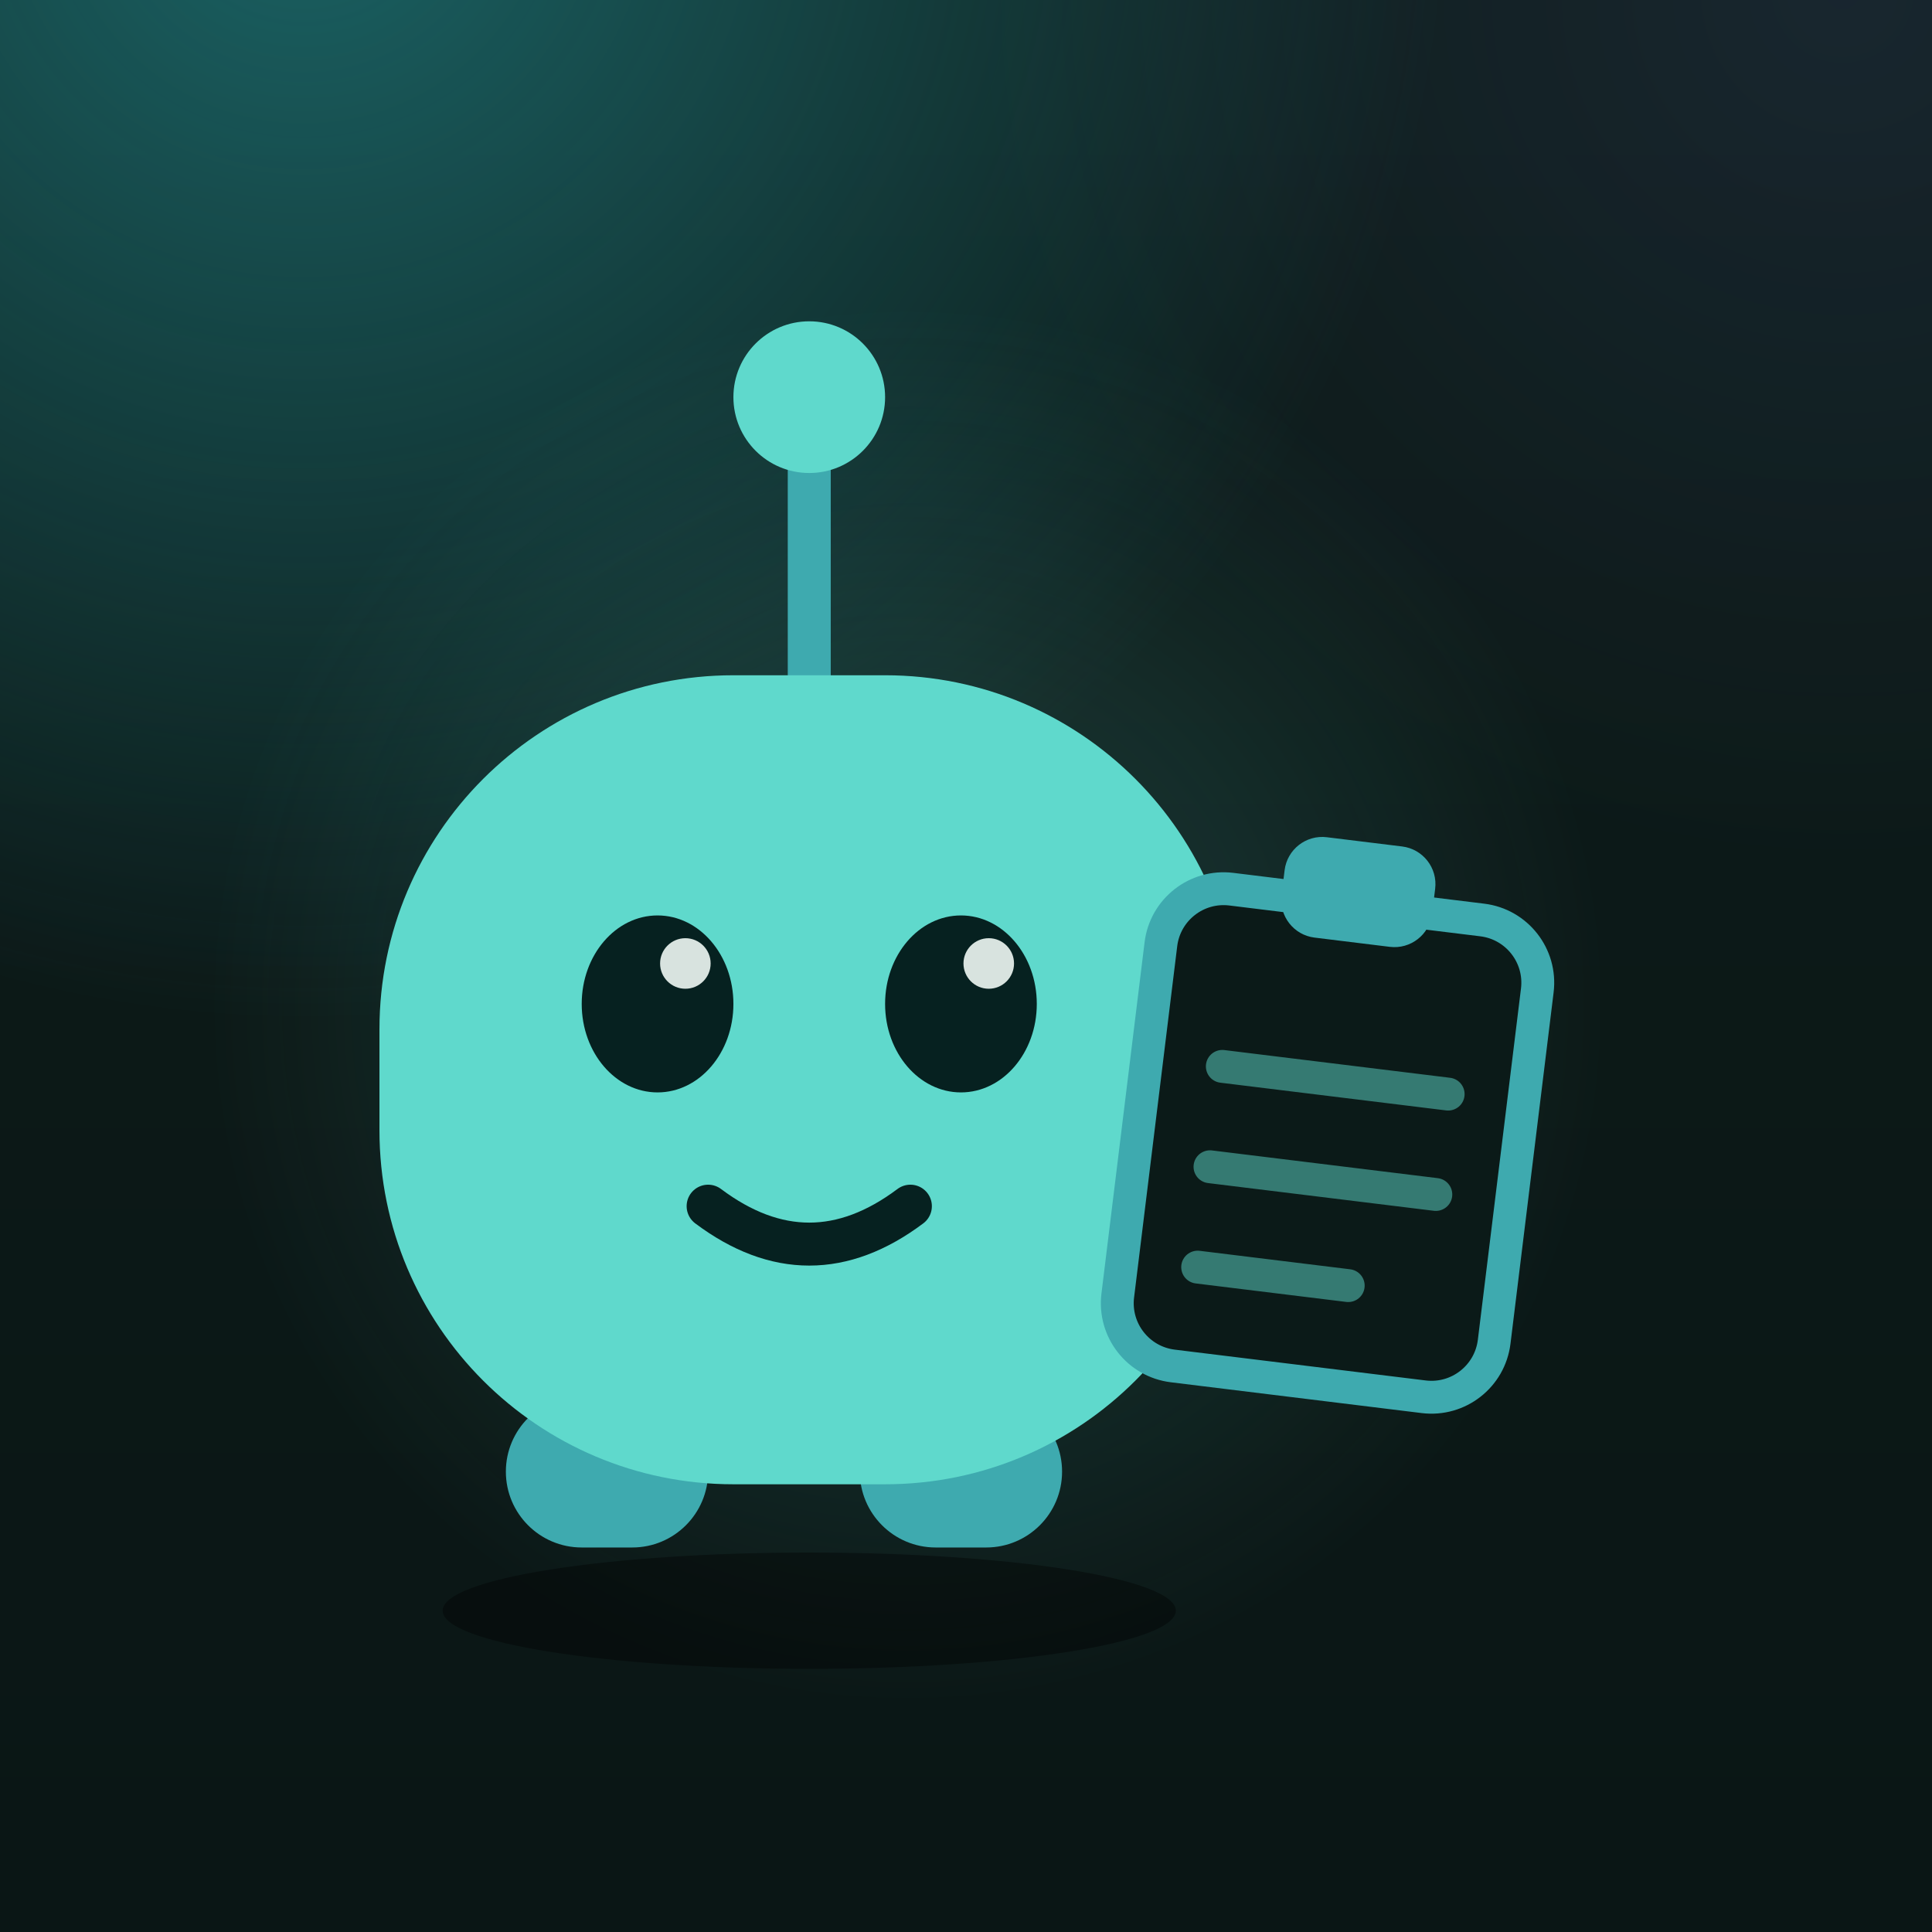
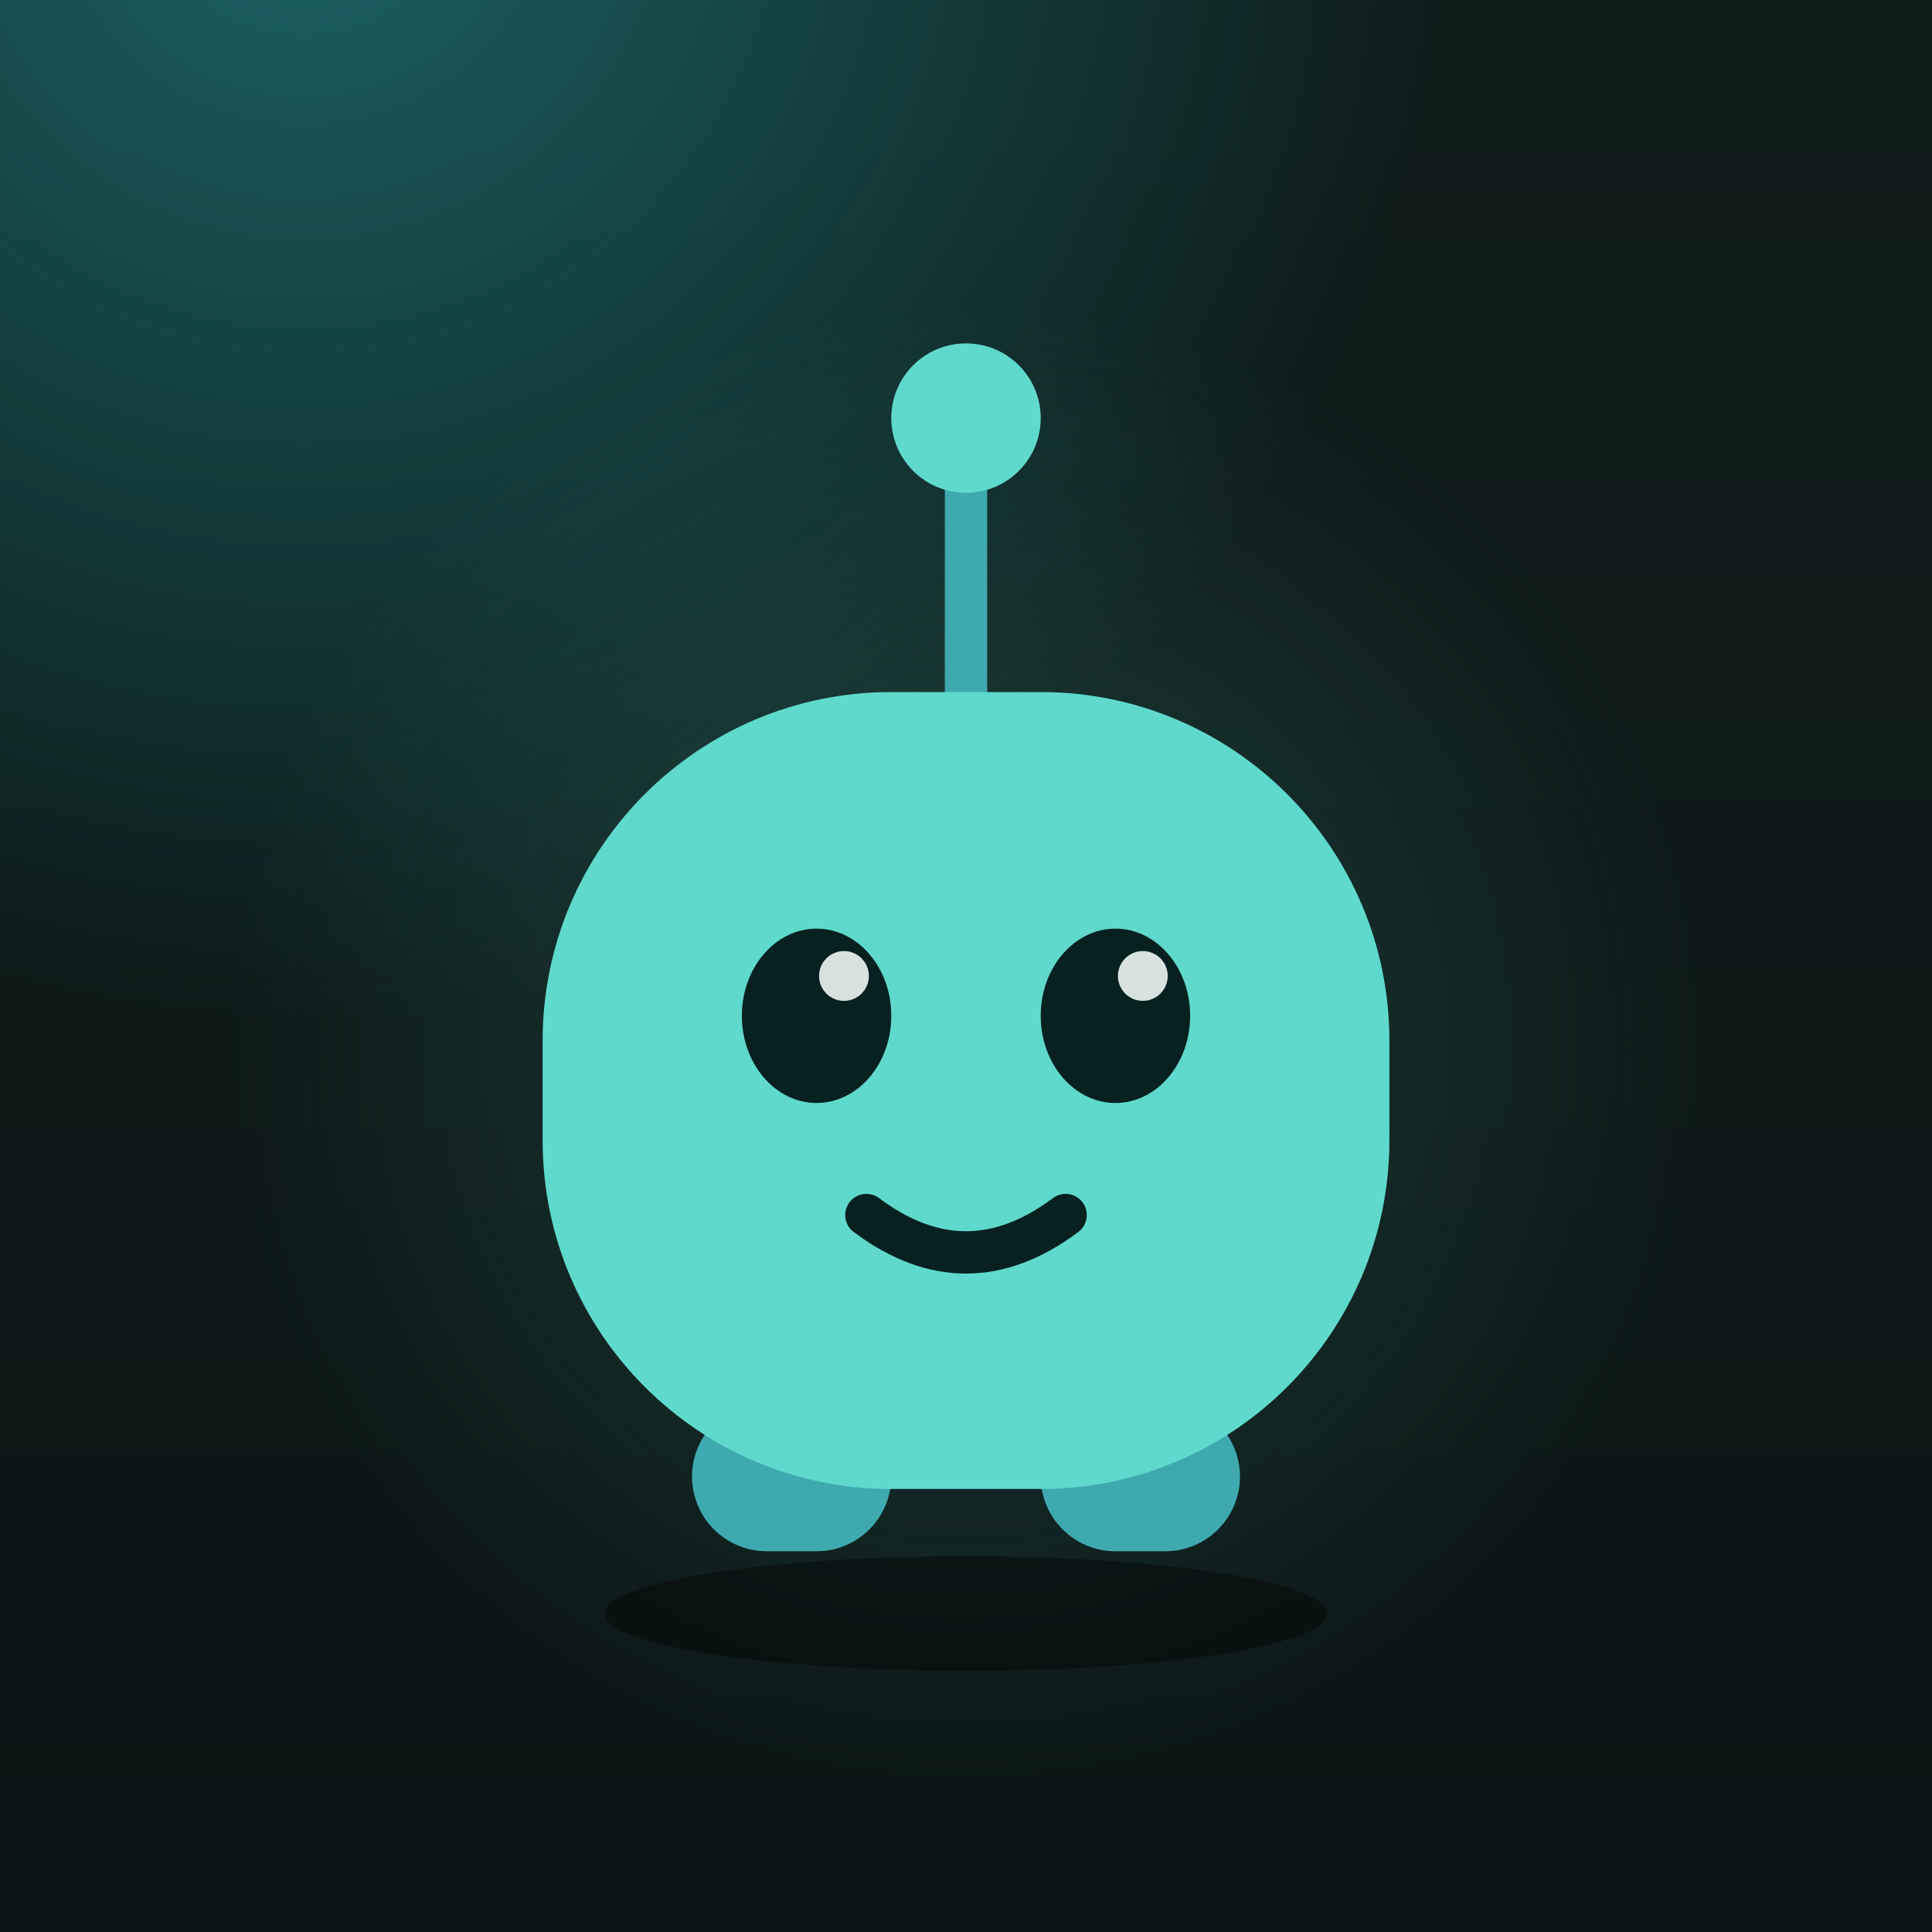
<svg xmlns="http://www.w3.org/2000/svg" width="1024" height="1024" viewBox="0 0 1024 1024">
  <defs>
    <linearGradient id="base" x1="0" y1="0" x2="0" y2="1">
      <stop offset="0" stop-color="#0E1C1A" />
      <stop offset="1" stop-color="#0A1615" />
    </linearGradient>
    <radialGradient id="key" cx="0.16" cy="-0.06" r="0.95">
      <stop offset="0" stop-color="#1F7D80" stop-opacity=".72" />
      <stop offset=".62" stop-color="#1F7D80" stop-opacity="0" />
    </radialGradient>
-     <radialGradient id="cool" cx="0.95" cy="0.0" r="0.45">
-       <stop offset="0" stop-color="#7E8BFF" stop-opacity=".09" />
-       <stop offset="1" stop-color="#7E8BFF" stop-opacity="0" />
-     </radialGradient>
-     <radialGradient id="halo" cx="0.47" cy="0.52" r="0.36">
-       <stop offset="0" stop-color="#5FD9CC" stop-opacity=".20" />
+     <radialGradient id="halo" cx="0.5" cy="0.54" r="0.38">
+       <stop offset="0" stop-color="#5FD9CC" stop-opacity=".2" />
      <stop offset="1" stop-color="#5FD9CC" stop-opacity="0" />
    </radialGradient>
  </defs>
-   <rect width="1024" height="1024" fill="url(#base)" />
-   <rect width="1024" height="1024" fill="url(#key)" />
-   <rect width="1024" height="1024" fill="url(#cool)" />
-   <rect width="1024" height="1024" fill="url(#halo)" />
-   <g transform="translate(512 512) scale(6.7) translate(-72.4 -67)">
+   <rect x="0" y="0" width="1024" height="1024" fill="url(#base)" />
+   <rect x="0" y="0" width="1024" height="1024" fill="url(#key)" />
+   <rect x="0" y="0" width="1024" height="1024" fill="url(#halo)" />
+   <g transform="translate(512 512) scale(6.6) translate(-60 -66)">
    <ellipse cx="60" cy="118" rx="29" ry="4.6" fill="#000" opacity=".38" />
-     <rect x="36" y="101" width="16" height="12" rx="6" fill="#3EAAAF" />
-     <rect x="64" y="101" width="16" height="12" rx="6" fill="#3EAAAF" />
+     <rect x="38" y="101" width="16" height="12" rx="6" fill="#3EAAAF" />
+     <rect x="66" y="101" width="16" height="12" rx="6" fill="#3EAAAF" />
    <line x1="60" y1="46" x2="60" y2="27" stroke="#3EAAAF" stroke-width="3.4" stroke-linecap="round" />
    <circle cx="60" cy="22" r="6" fill="#5FD9CC" />
    <rect x="26" y="44" width="68" height="64" rx="28" fill="#5FD9CC" />
    <ellipse cx="48" cy="70" rx="6" ry="7" fill="#062120" />
    <ellipse cx="72" cy="70" rx="6" ry="7" fill="#062120" />
    <circle cx="50.2" cy="66.8" r="2" fill="#EAF3EF" opacity=".92" />
    <circle cx="74.2" cy="66.8" r="2" fill="#EAF3EF" opacity=".92" />
    <path d="M52 86q8 6 16 0" stroke="#062120" stroke-width="3.4" stroke-linecap="round" fill="none" />
-     <g transform="rotate(7 101 81)">
-       <rect x="86" y="62" width="30" height="38" rx="5" fill="#0B1A18" stroke="#3EAAAF" stroke-width="2.6" />
-       <rect x="95" y="57" width="12" height="8" rx="3" fill="#3EAAAF" />
-       <line x1="92" y1="76" x2="110" y2="76" stroke="#5FD9CC" stroke-width="2.6" stroke-linecap="round" opacity=".5" />
-       <line x1="92" y1="84" x2="110" y2="84" stroke="#5FD9CC" stroke-width="2.6" stroke-linecap="round" opacity=".5" />
-       <line x1="92" y1="92" x2="104" y2="92" stroke="#5FD9CC" stroke-width="2.6" stroke-linecap="round" opacity=".5" />
-     </g>
  </g>
</svg>
